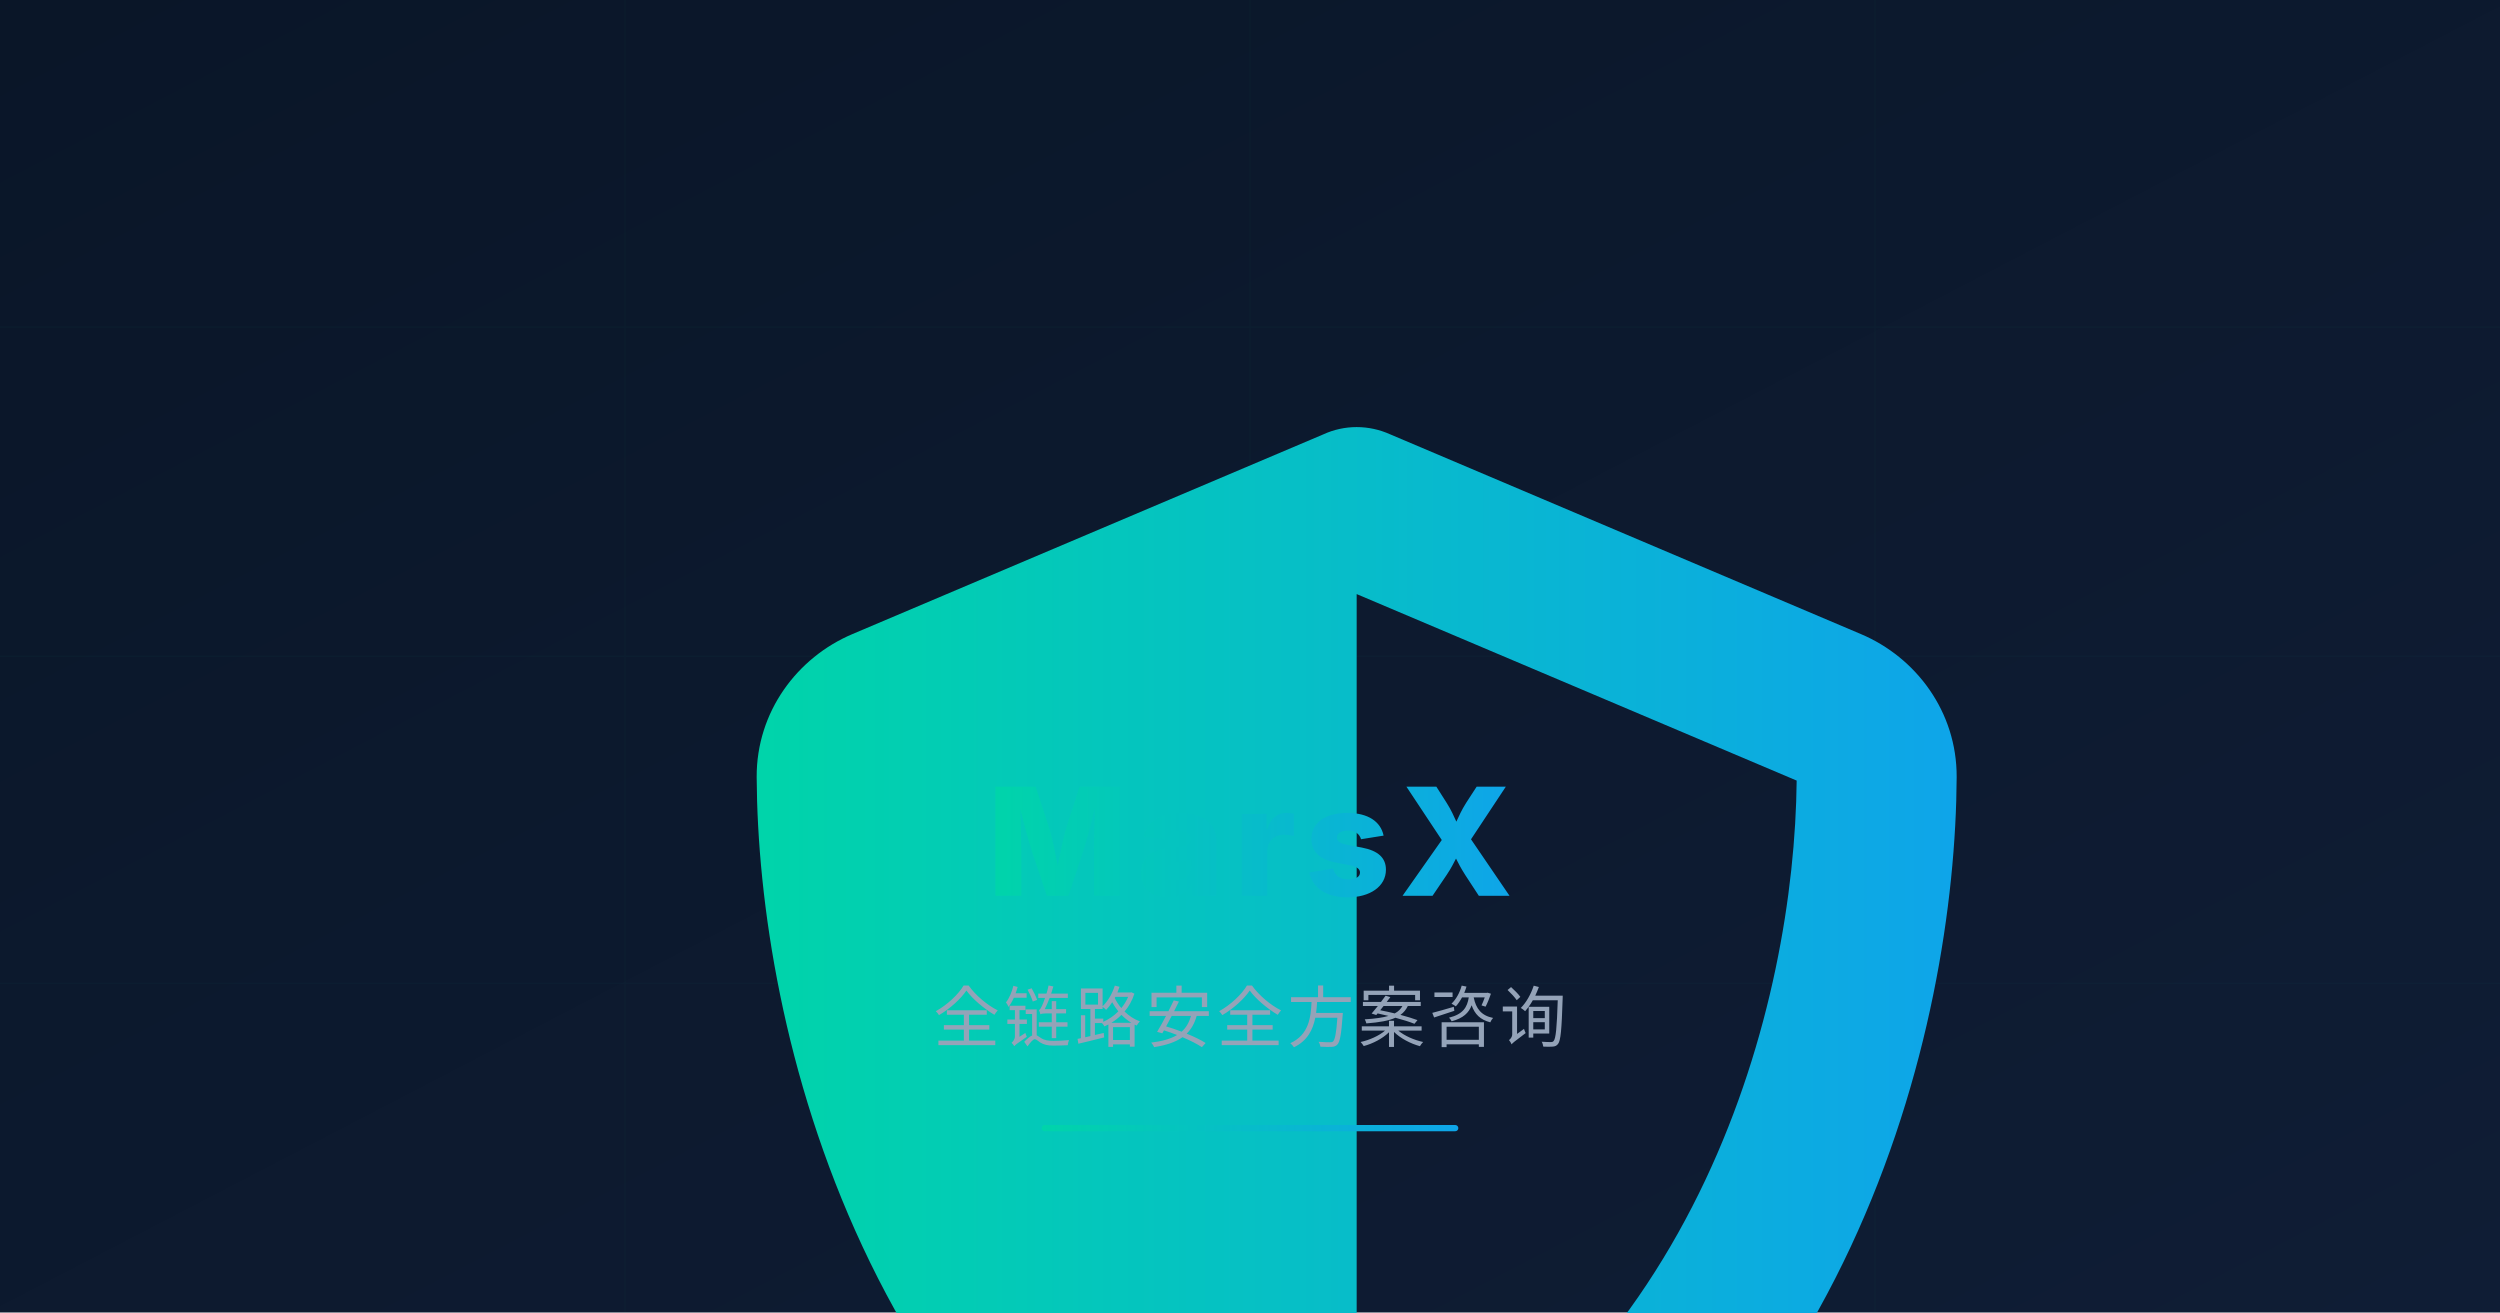
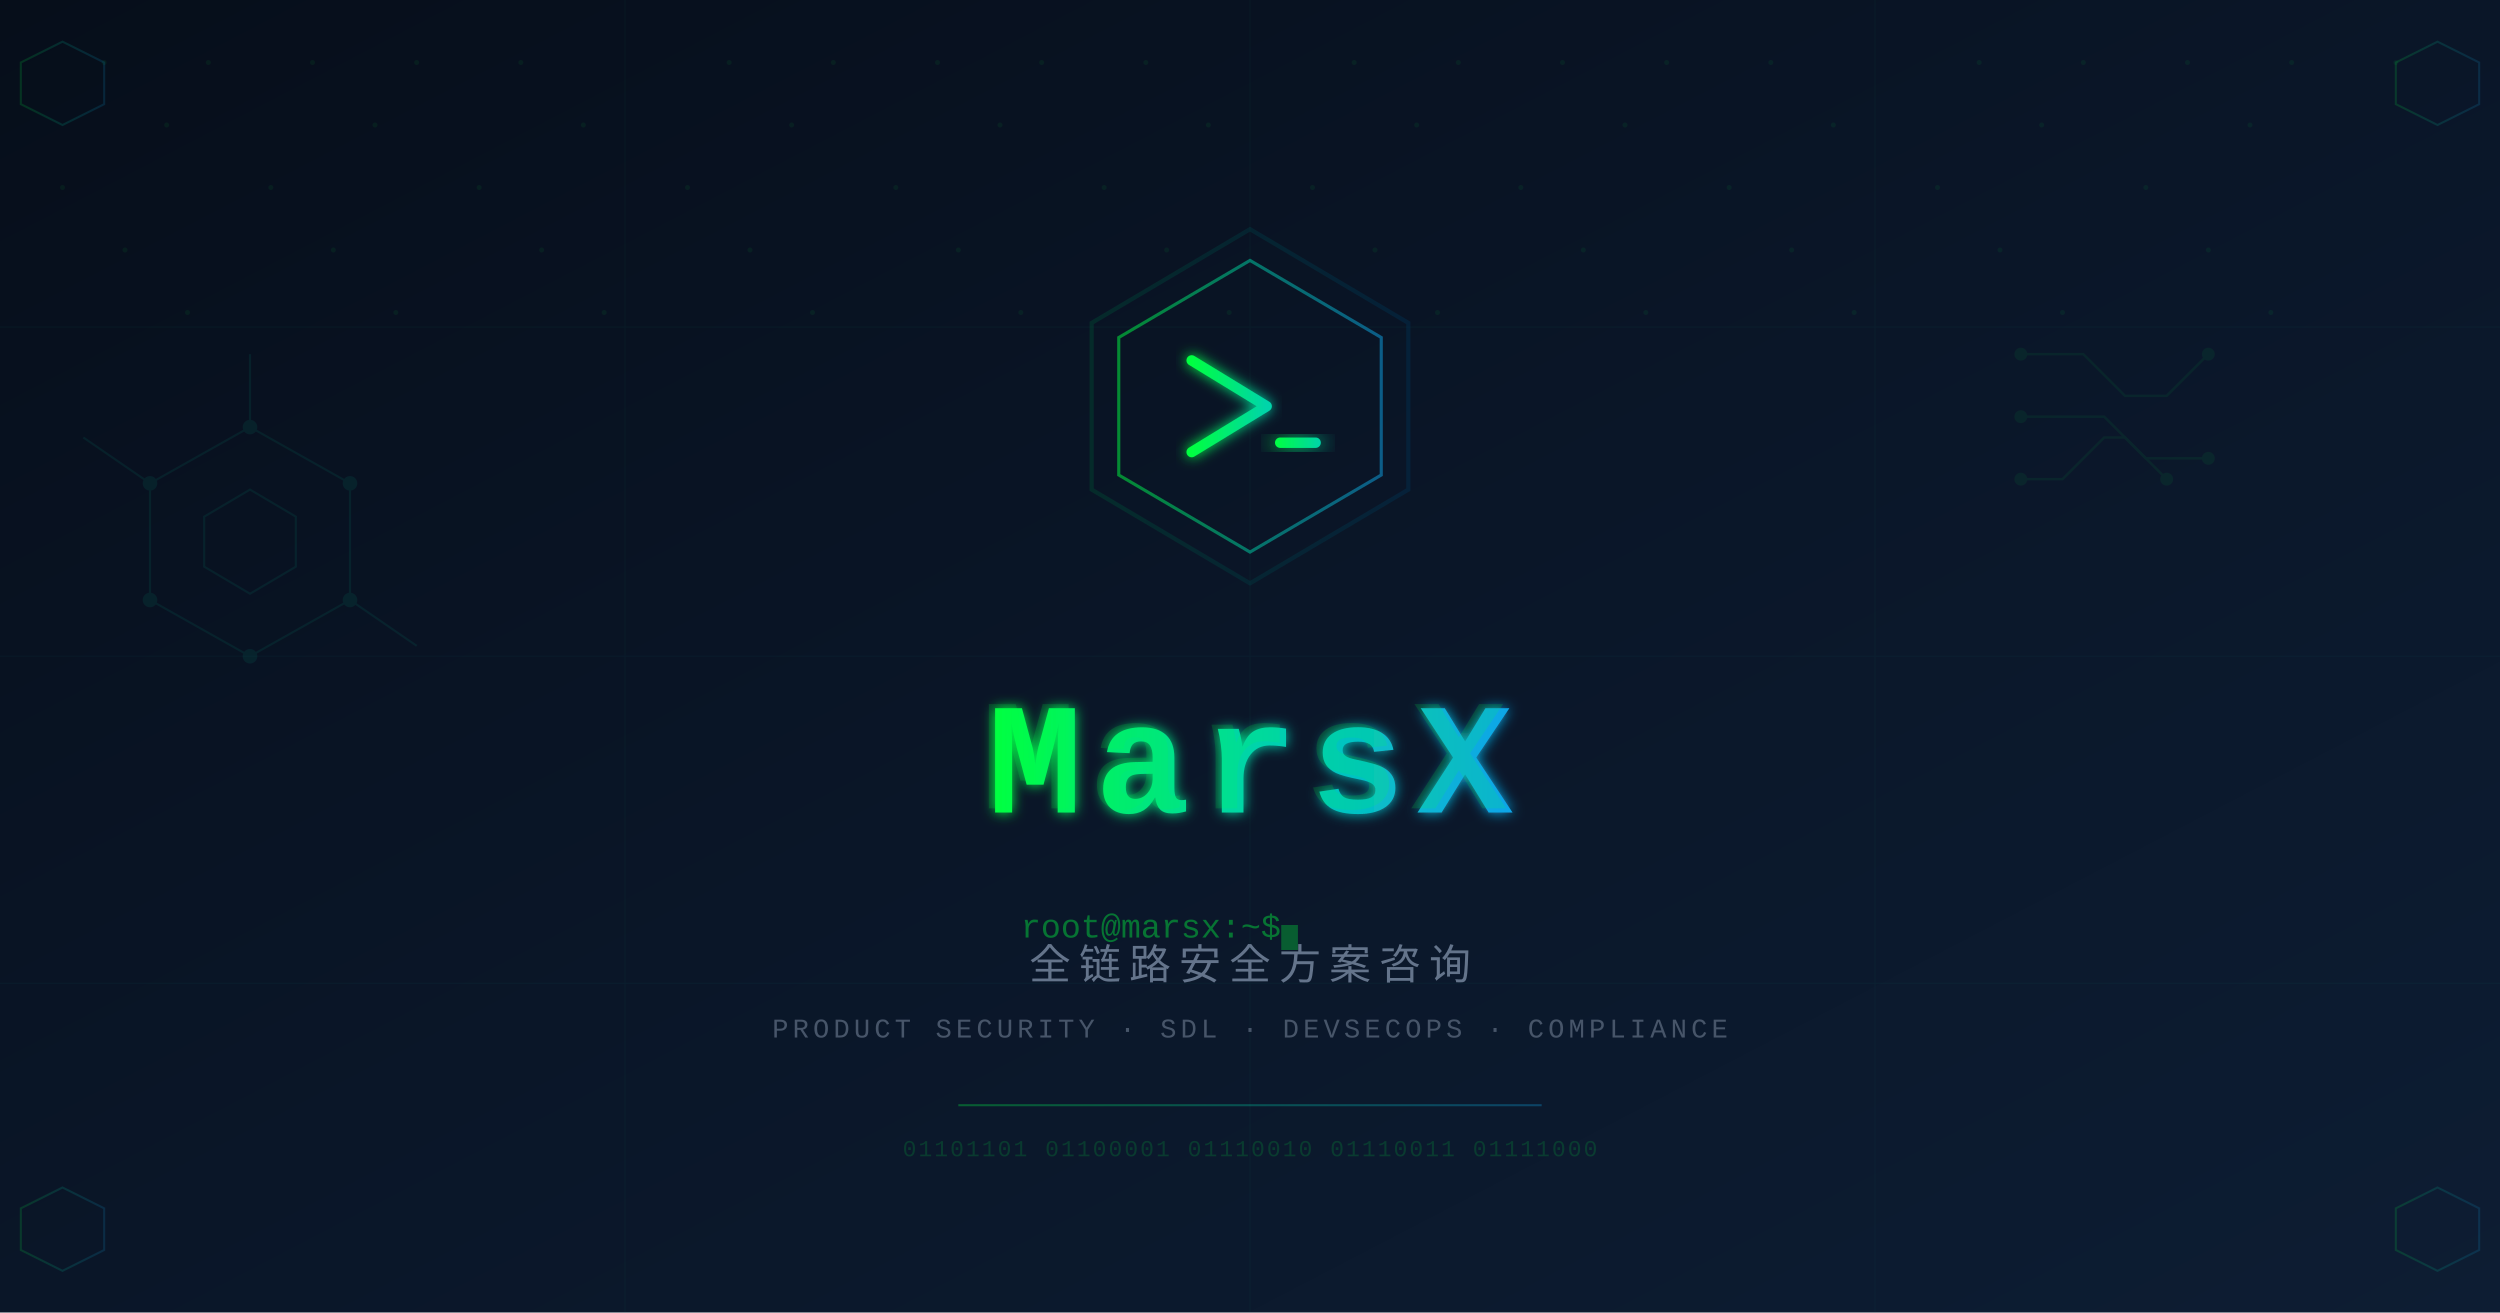
<svg xmlns="http://www.w3.org/2000/svg" width="1200" height="630" viewBox="0 0 1200 630">
  <defs>
    <linearGradient id="bg" x1="0" y1="0" x2="1" y2="1">
-       <stop offset="0%" stop-color="#0a1628" />
-       <stop offset="100%" stop-color="#0f1d35" />
+       <stop offset="0%" stop-color="#060e1a" />
+       <stop offset="50%" stop-color="#0a1628" />
+       <stop offset="100%" stop-color="#0d1d33" />
    </linearGradient>
    <linearGradient id="accent" x1="0" y1="0" x2="1" y2="0">
-       <stop offset="0%" stop-color="#00d4aa" />
+       <stop offset="0%" stop-color="#00ff41" />
+       <stop offset="50%" stop-color="#00d4aa" />
      <stop offset="100%" stop-color="#0ea5e9" />
    </linearGradient>
+     <linearGradient id="accentDim" x1="0" y1="0" x2="1" y2="0">
+       <stop offset="0%" stop-color="#004d33" />
+       <stop offset="50%" stop-color="#003d44" />
+       <stop offset="100%" stop-color="#003355" />
+     </linearGradient>
+     <linearGradient id="neon" x1="0" y1="0" x2="1" y2="0">
+       <stop offset="0%" stop-color="#00ff41" />
+       <stop offset="100%" stop-color="#00d4aa" />
+     </linearGradient>
+     <filter id="glow" x="-20%" y="-20%" width="140%" height="140%">
+       <feGaussianBlur stdDeviation="3" result="blur" />
+       <feMerge>
+         <feMergeNode in="blur" />
+         <feMergeNode in="SourceGraphic" />
+       </feMerge>
+     </filter>
+     <filter id="glowStrong" x="-30%" y="-30%" width="160%" height="160%">
+       <feGaussianBlur stdDeviation="6" result="blur" />
+       <feMerge>
+         <feMergeNode in="blur" />
+         <feMergeNode in="blur" />
+         <feMergeNode in="SourceGraphic" />
+       </feMerge>
+     </filter>
  </defs>
  <rect width="1200" height="630" fill="url(#bg)" />
-   <g opacity="0.03" stroke="#00d4aa" stroke-width="0.5">
+   <g opacity="0.04" stroke="#00d4aa" stroke-width="0.5">
    <line x1="0" y1="157" x2="1200" y2="157" />
    <line x1="0" y1="315" x2="1200" y2="315" />
    <line x1="0" y1="472" x2="1200" y2="472" />
    <line x1="300" y1="0" x2="300" y2="630" />
    <line x1="600" y1="0" x2="600" y2="630" />
    <line x1="900" y1="0" x2="900" y2="630" />
  </g>
-   <g transform="translate(600,210)" fill="url(#accent)">
-     <path d="M256 0c4.6 0 9.2 1 13.4 2.9L457.7 82.8c22 9.3 38.4 31 38.3 57.2-.5 99.2-41.3 280.7-213.6 363.2-16.7 8-36.1 8-52.8 0C57.3 420.7 16.5 239.2 16 140c-.1-26.2 16.3-47.9 38.3-57.2L242.7 2.9C246.8 1 251.4 0 256 0zm0 66.8v378C394 378 431.1 230.1 432 141.4L256 66.8z" transform="translate(-256,-5) scale(1.2)" />
+   <g fill="#00ff41" opacity="0.06">
+     <circle cx="50" cy="30" r="1.2" />
+     <circle cx="100" cy="30" r="1.2" />
+     <circle cx="150" cy="30" r="1.2" />
+     <circle cx="200" cy="30" r="1.2" />
+     <circle cx="250" cy="30" r="1.2" />
+     <circle cx="350" cy="30" r="1.2" />
+     <circle cx="400" cy="30" r="1.2" />
+     <circle cx="450" cy="30" r="1.2" />
+     <circle cx="500" cy="30" r="1.2" />
+     <circle cx="550" cy="30" r="1.2" />
+     <circle cx="650" cy="30" r="1.2" />
+     <circle cx="700" cy="30" r="1.2" />
+     <circle cx="750" cy="30" r="1.2" />
+     <circle cx="800" cy="30" r="1.2" />
+     <circle cx="850" cy="30" r="1.2" />
+     <circle cx="950" cy="30" r="1.2" />
+     <circle cx="1000" cy="30" r="1.2" />
+     <circle cx="1050" cy="30" r="1.2" />
+     <circle cx="1100" cy="30" r="1.2" />
+     <circle cx="1150" cy="30" r="1.2" />
+     <circle cx="80" cy="60" r="1.2" />
+     <circle cx="180" cy="60" r="1.2" />
+     <circle cx="280" cy="60" r="1.2" />
+     <circle cx="380" cy="60" r="1.2" />
+     <circle cx="480" cy="60" r="1.2" />
+     <circle cx="580" cy="60" r="1.2" />
+     <circle cx="680" cy="60" r="1.2" />
+     <circle cx="780" cy="60" r="1.2" />
+     <circle cx="880" cy="60" r="1.2" />
+     <circle cx="980" cy="60" r="1.2" />
+     <circle cx="1080" cy="60" r="1.2" />
+     <circle cx="30" cy="90" r="1.2" />
+     <circle cx="130" cy="90" r="1.2" />
+     <circle cx="230" cy="90" r="1.2" />
+     <circle cx="330" cy="90" r="1.2" />
+     <circle cx="430" cy="90" r="1.2" />
+     <circle cx="530" cy="90" r="1.2" />
+     <circle cx="630" cy="90" r="1.2" />
+     <circle cx="730" cy="90" r="1.2" />
+     <circle cx="830" cy="90" r="1.2" />
+     <circle cx="930" cy="90" r="1.2" />
+     <circle cx="1030" cy="90" r="1.2" />
+     <circle cx="60" cy="120" r="1.2" />
+     <circle cx="160" cy="120" r="1.2" />
+     <circle cx="260" cy="120" r="1.2" />
+     <circle cx="360" cy="120" r="1.2" />
+     <circle cx="460" cy="120" r="1.2" />
+     <circle cx="560" cy="120" r="1.2" />
+     <circle cx="660" cy="120" r="1.2" />
+     <circle cx="760" cy="120" r="1.2" />
+     <circle cx="860" cy="120" r="1.2" />
+     <circle cx="960" cy="120" r="1.2" />
+     <circle cx="1060" cy="120" r="1.2" />
+     <circle cx="90" cy="150" r="1.2" />
+     <circle cx="190" cy="150" r="1.2" />
+     <circle cx="290" cy="150" r="1.2" />
+     <circle cx="390" cy="150" r="1.2" />
+     <circle cx="490" cy="150" r="1.2" />
+     <circle cx="590" cy="150" r="1.2" />
+     <circle cx="690" cy="150" r="1.2" />
+     <circle cx="790" cy="150" r="1.2" />
+     <circle cx="890" cy="150" r="1.2" />
+     <circle cx="990" cy="150" r="1.2" />
+     <circle cx="1090" cy="150" r="1.2" />
  </g>
-   <text x="600" y="430" text-anchor="middle" font-family="'Inter','Noto Sans SC',sans-serif" font-size="72" font-weight="800" fill="url(#accent)" letter-spacing="4">MarsX</text>
-   <text x="600" y="500" text-anchor="middle" font-family="'Noto Sans SC','Inter',sans-serif" font-size="32" fill="#94a3b8" letter-spacing="2">全链路安全方案咨询</text>
-   <rect x="500" y="540" width="200" height="3" rx="1.5" fill="url(#accent)" />
+   <g opacity="0.08" stroke="#00d4aa" stroke-width="1" fill="none" transform="translate(120,260)">
+     <polygon points="0,-55 48,-28 48,28 0,55 -48,28 -48,-28" />
+     <polygon points="0,-25 22,-12 22,12 0,25 -22,12 -22,-12" />
+     <line x1="0" y1="-55" x2="0" y2="-90" />
+     <line x1="48" y1="28" x2="80" y2="50" />
+     <line x1="-48" y1="-28" x2="-80" y2="-50" />
+     <circle cx="0" cy="-55" r="3" fill="#00d4aa" />
+     <circle cx="48" cy="28" r="3" fill="#00d4aa" />
+     <circle cx="-48" cy="-28" r="3" fill="#00d4aa" />
+     <circle cx="0" cy="55" r="3" fill="#00d4aa" />
+     <circle cx="-48" cy="28" r="3" fill="#00d4aa" />
+     <circle cx="48" cy="-28" r="3" fill="#00d4aa" />
+   </g>
+   <g opacity="0.06" stroke="#00ff41" stroke-width="1.2" fill="none" transform="translate(1020,200)">
+     <polyline points="-50,-30 -20,-30 0,-10 20,-10 40,-30" />
+     <polyline points="-50,0 -10,0 10,20 40,20" />
+     <polyline points="-50,30 -30,30 -10,10 0,10 20,30" />
+     <circle cx="-50" cy="-30" r="2.5" fill="#00ff41" />
+     <circle cx="-50" cy="0" r="2.5" fill="#00ff41" />
+     <circle cx="-50" cy="30" r="2.5" fill="#00ff41" />
+     <circle cx="40" cy="-30" r="2.5" fill="#00ff41" />
+     <circle cx="40" cy="20" r="2.5" fill="#00ff41" />
+     <circle cx="20" cy="30" r="2.5" fill="#00ff41" />
+   </g>
+   <g transform="translate(600,195)">
+     <polygon points="0,-85 76,-40 76,40 0,85 -76,40 -76,-40" fill="none" stroke="url(#accentDim)" stroke-width="2" opacity="0.4" />
+     <polygon points="0,-70 63,-33 63,33 0,70 -63,33 -63,-33" fill="none" stroke="url(#accent)" stroke-width="1.5" opacity="0.5" />
+     <polyline points="-28,-22 8,0 -28,22" fill="none" stroke="url(#neon)" stroke-width="5" stroke-linecap="round" stroke-linejoin="round" filter="url(#glow)" />
+     <rect x="12" y="15" width="22" height="5" rx="2.5" fill="url(#neon)" filter="url(#glowStrong)" />
+   </g>
+   <text x="600" y="390" text-anchor="middle" font-family="'Courier New','Source Code Pro','SF Mono',monospace" font-size="76" font-weight="900" fill="url(#accent)" filter="url(#glow)" letter-spacing="6">
+     MarsX
+   </text>
+   <text x="597" y="388" text-anchor="middle" font-family="'Courier New','Source Code Pro','SF Mono',monospace" font-size="76" font-weight="900" fill="#00ff41" opacity="0.15" letter-spacing="6">
+     MarsX
+   </text>
+   <text x="490" y="450" font-family="'Courier New',monospace" font-size="16" fill="#00ff41" opacity="0.4">root@marsx:~$</text>
+   <rect x="615" y="444" width="8" height="12" fill="#00ff41" opacity="0.3">
+     <animate attributeName="opacity" values="0.3;0;0.3" dur="1.2s" repeatCount="indefinite" />
+   </rect>
+   <text x="600" y="470" text-anchor="middle" font-family="'Noto Sans SC','Inter',sans-serif" font-size="20" fill="#64748b" letter-spacing="4">
+     全链路安全方案咨询
+   </text>
+   <text x="600" y="498" text-anchor="middle" font-family="'Courier New',monospace" font-size="13" fill="#475569" letter-spacing="2">
+     PRODUCT SECURITY · SDL · DEVSECOPS · COMPLIANCE
+   </text>
+   <rect x="460" y="530" width="280" height="1" fill="url(#accent)" opacity="0.3" />
+   <text x="600" y="555" text-anchor="middle" font-family="'Courier New',monospace" font-size="11" fill="#00ff41" opacity="0.15" letter-spacing="1">
+     01101101 01100001 01110010 01110011 01111000
+   </text>
+   <g opacity="0.15" stroke="url(#accent)" stroke-width="1" fill="none">
+     <polygon points="30,20 50,30 50,50 30,60 10,50 10,30" />
+     <polygon points="1170,20 1190,30 1190,50 1170,60 1150,50 1150,30" />
+     <polygon points="30,570 50,580 50,600 30,610 10,600 10,580" />
+     <polygon points="1170,570 1190,580 1190,600 1170,610 1150,600 1150,580" />
+   </g>
</svg>
